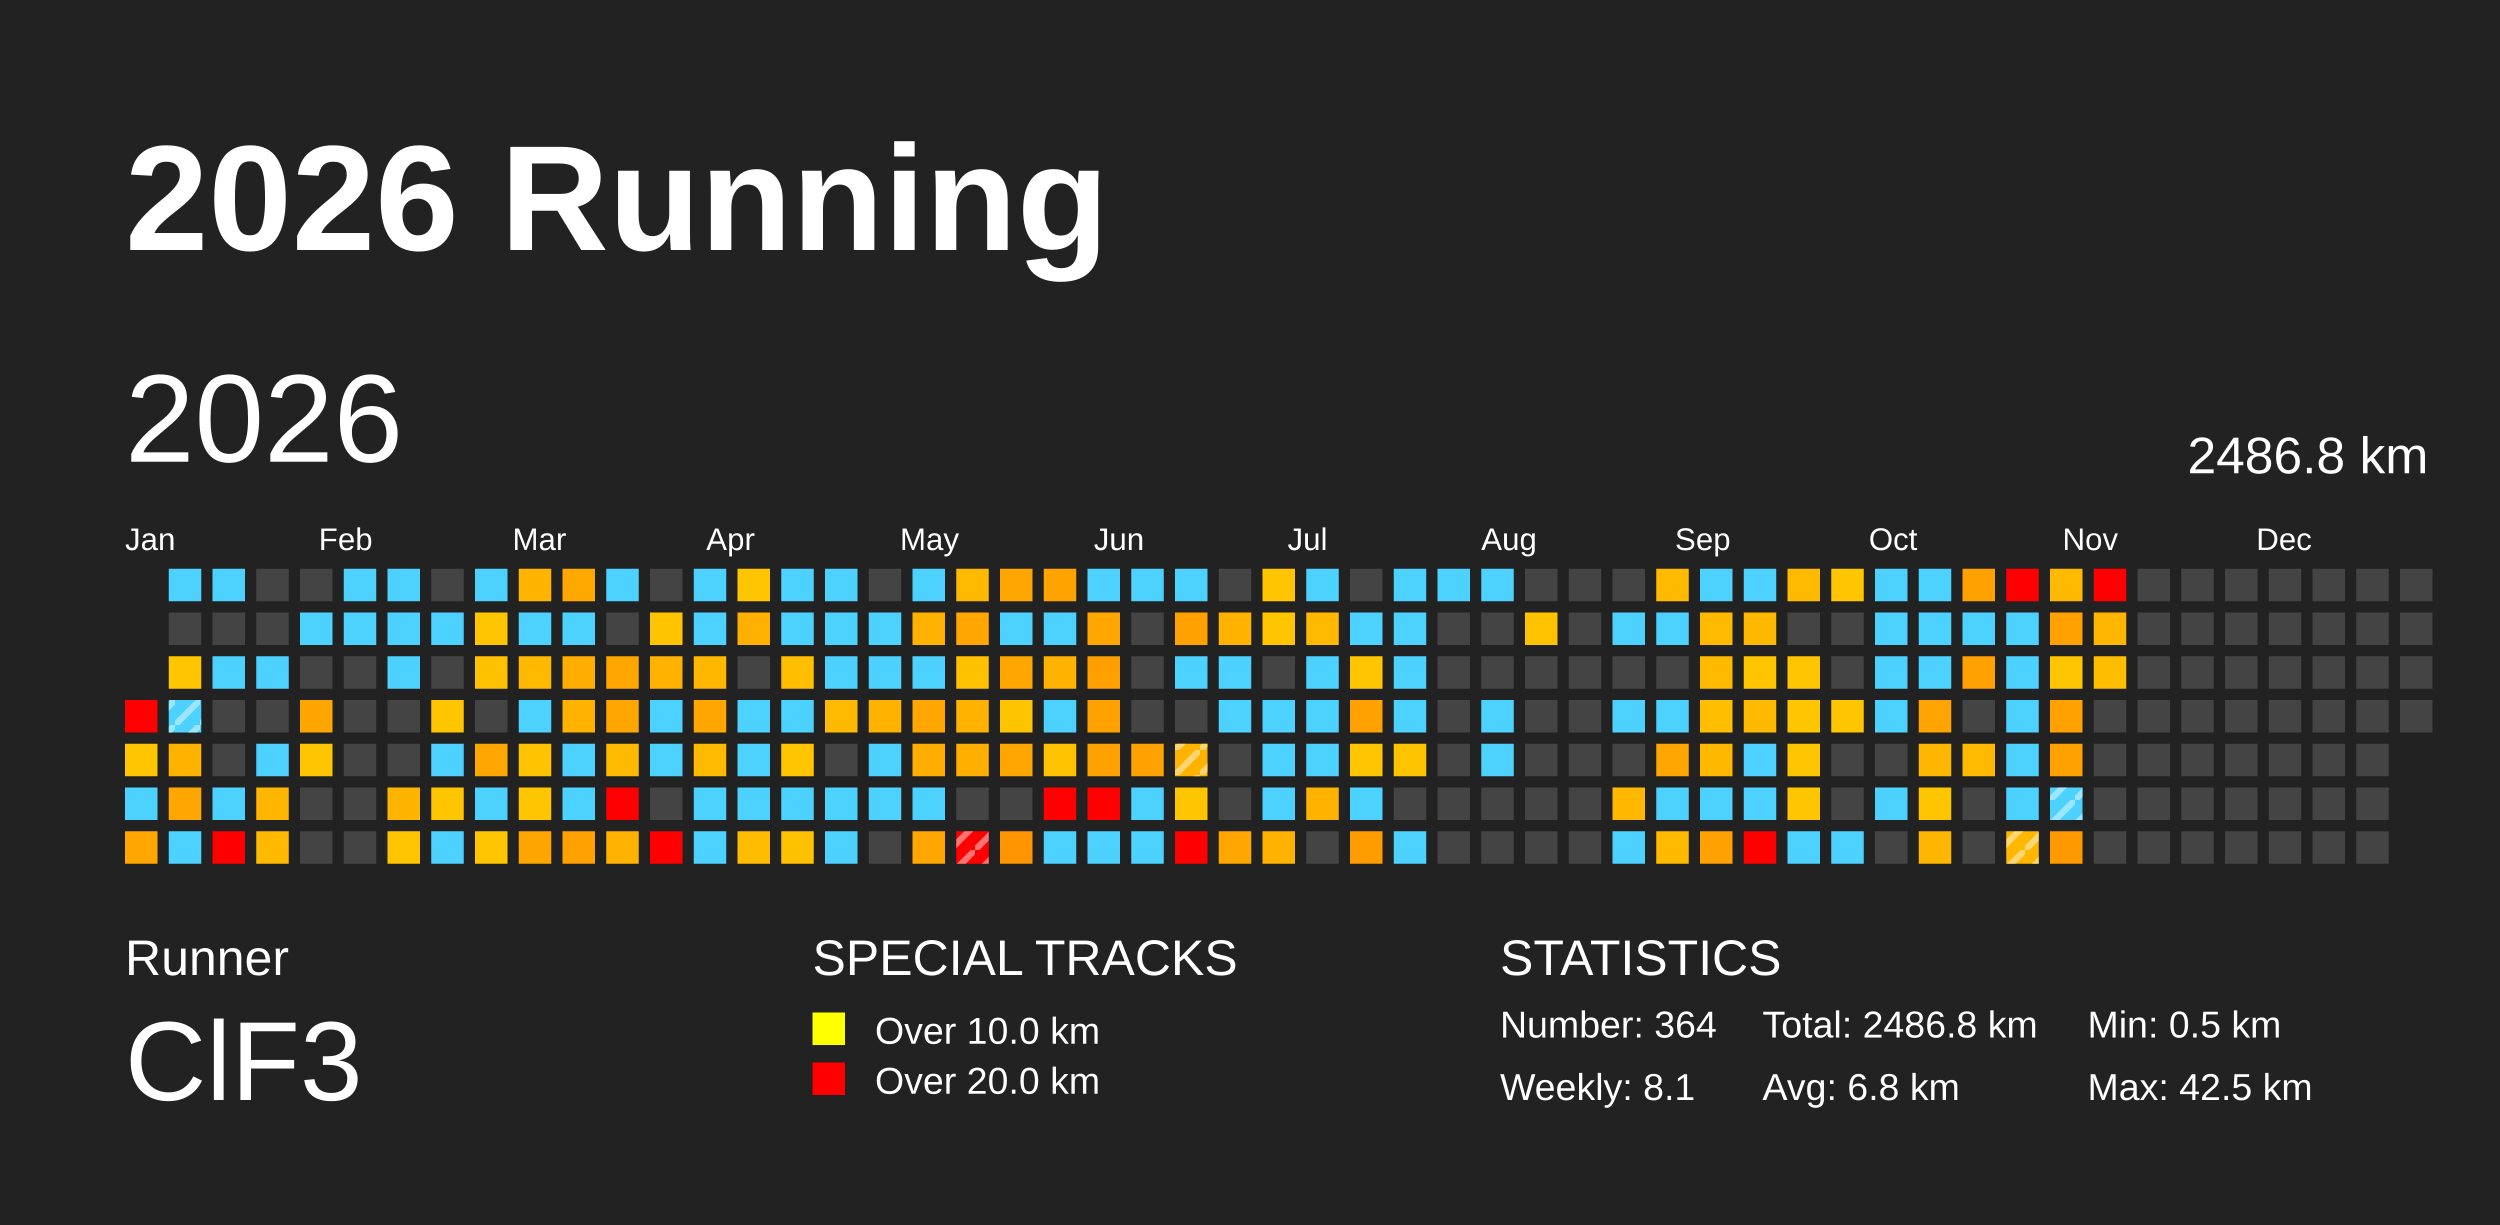
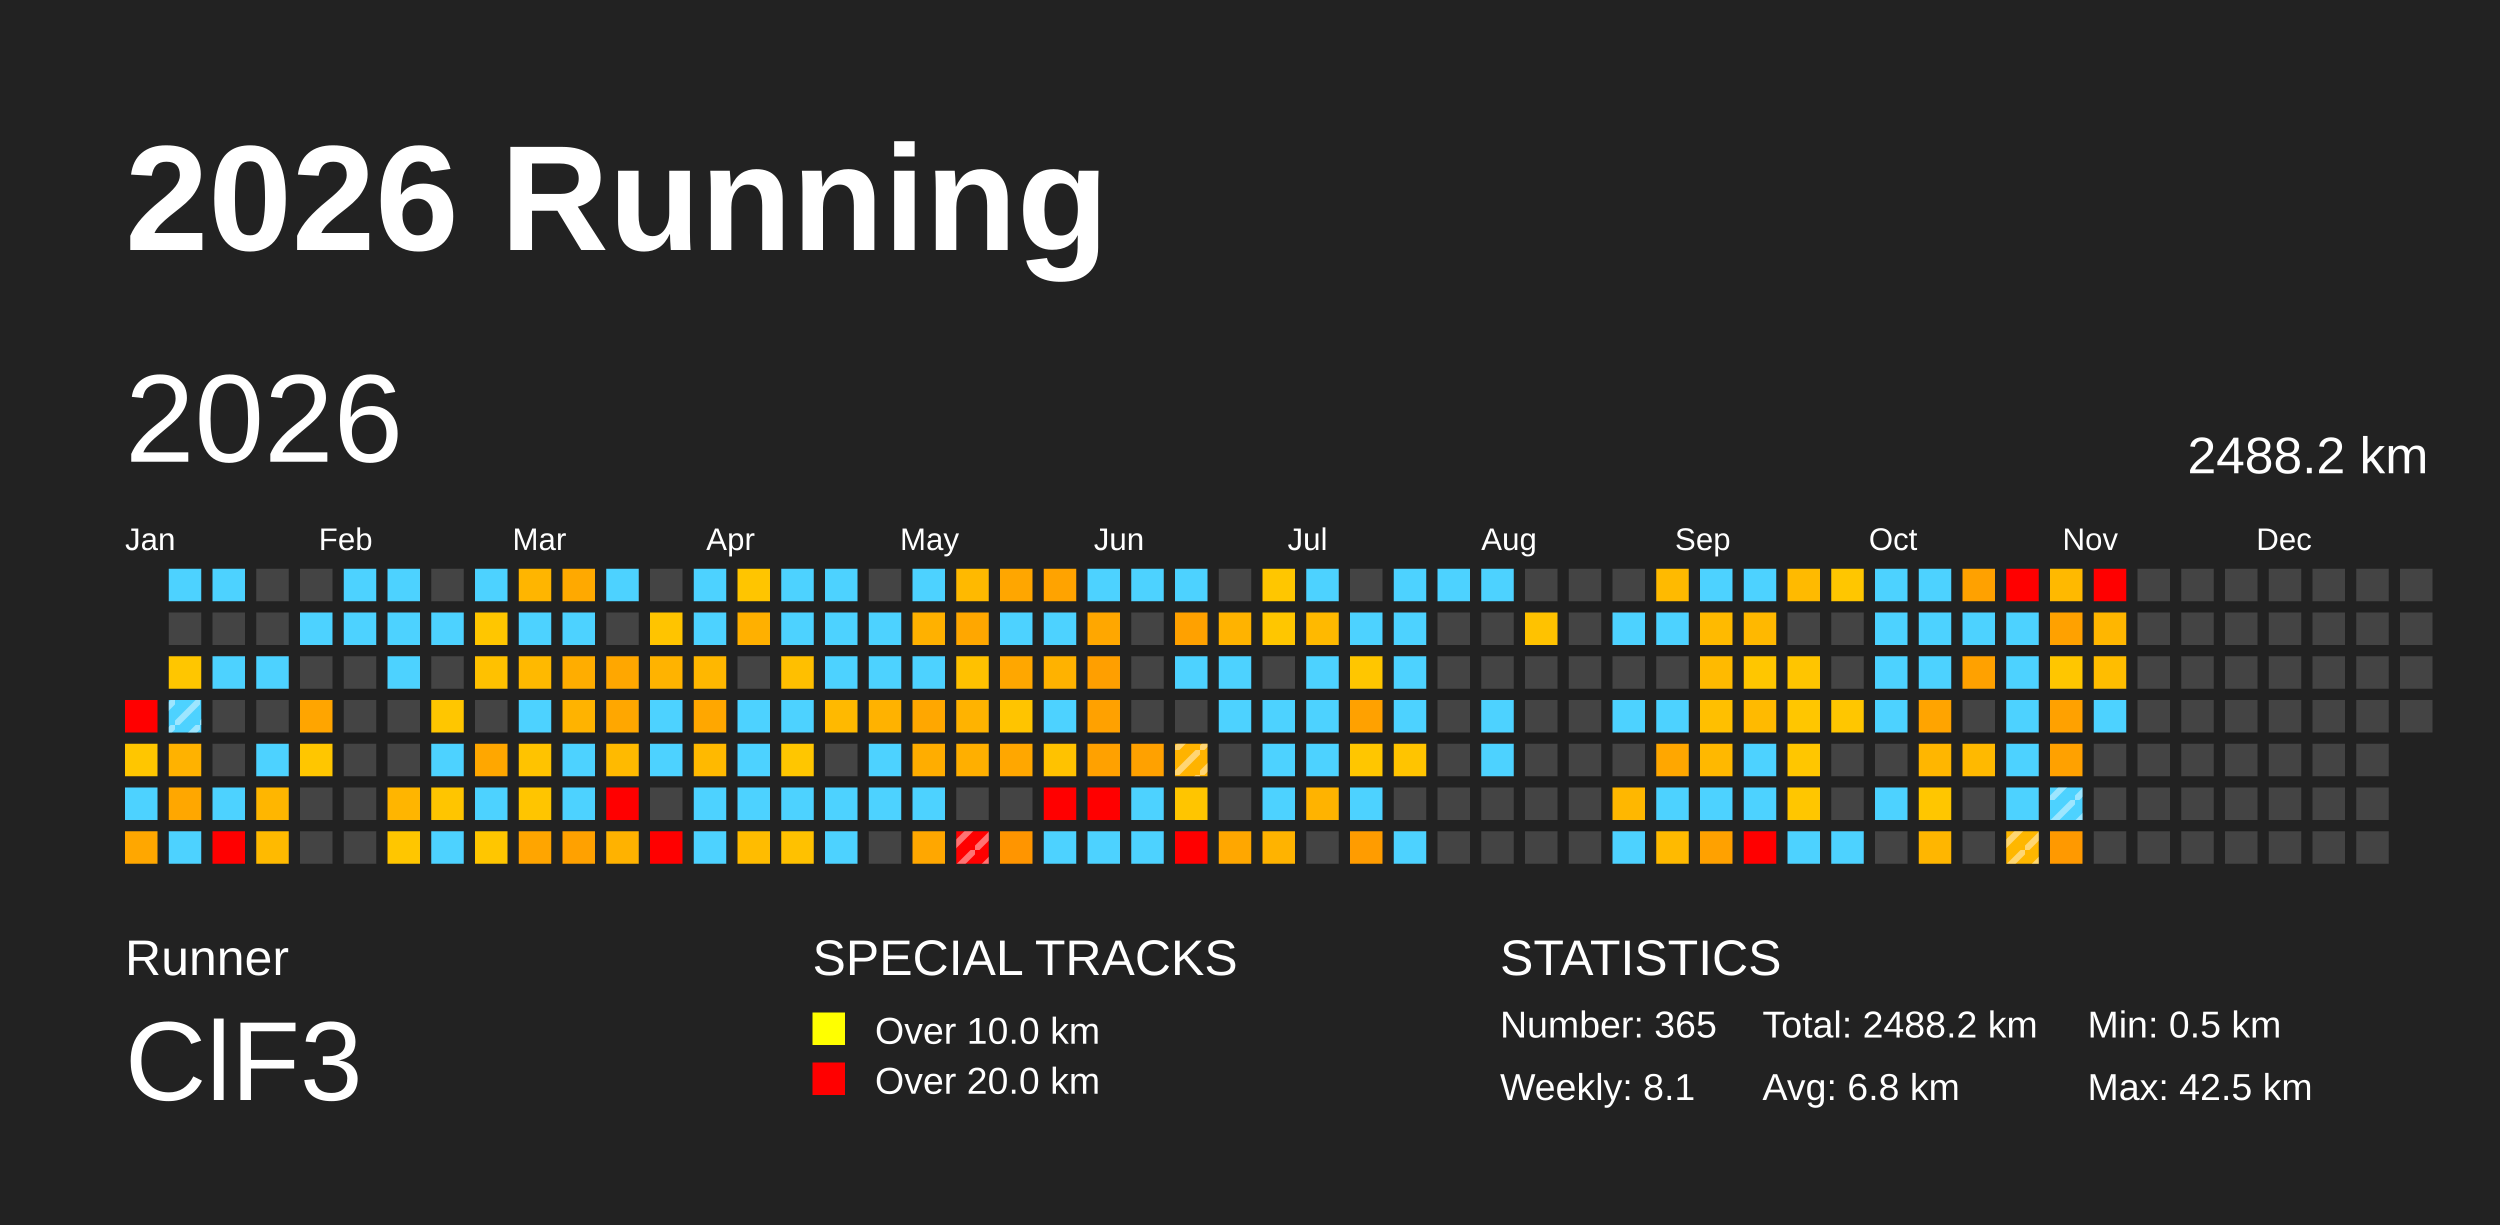
<svg xmlns="http://www.w3.org/2000/svg" baseProfile="full" height="98mm" version="1.1" viewBox="0,0,200,98" width="200mm">
  <defs>
    <pattern height="2" id="indoor-stripe" patternUnits="userSpaceOnUse" width="2">
      <line stroke="white" stroke-opacity="0.45" stroke-width="0.5" x1="0" x2="2" y1="2" y2="0" />
    </pattern>
  </defs>
  <rect fill="#222222" height="98" width="200" x="0" y="0" />
  <text fill="#FFFFFF" style="font-size:12px; font-family:Arial; font-weight:bold;" x="10" y="20">2026 Running</text>
  <text fill="#FFFFFF" style="font-size:4px; font-family:Arial" x="10" y="78">Runner</text>
  <text fill="#FFFFFF" style="font-size:9px; font-family:Arial" x="10" y="88">ClF3</text>
  <text fill="#FFFFFF" style="font-size:4px; font-family:Arial" x="65" y="78">SPECIAL TRACKS</text>
  <rect fill="yellow" height="2.6" width="2.6" x="65" y="81" />
  <text fill="#FFFFFF" style="font-size:3px; font-family:Arial" x="70" y="83.5">Over 10.0 km</text>
  <rect fill="red" height="2.6" width="2.6" x="65" y="85" />
  <text fill="#FFFFFF" style="font-size:3px; font-family:Arial" x="70" y="87.5">Over 20.0 km</text>
  <text fill="#FFFFFF" style="font-size:4px; font-family:Arial" x="120" y="78">STATISTICS</text>
-   <text fill="#FFFFFF" style="font-size:3px; font-family:Arial" x="120" y="83">Number: 364</text>
+   <text fill="#FFFFFF" style="font-size:3px; font-family:Arial" x="120" y="83">Number: 365</text>
  <text fill="#FFFFFF" style="font-size:3px; font-family:Arial" x="120" y="88">Weekly: 8.1</text>
-   <text fill="#FFFFFF" style="font-size:3px; font-family:Arial" x="141" y="83">Total: 2486.8 km</text>
+   <text fill="#FFFFFF" style="font-size:3px; font-family:Arial" x="141" y="83">Total: 2488.2 km</text>
  <text fill="#FFFFFF" style="font-size:3px; font-family:Arial" x="141" y="88">Avg: 6.8 km</text>
  <text fill="#FFFFFF" style="font-size:3px; font-family:Arial" x="167" y="83">Min: 0.5 km</text>
  <text fill="#FFFFFF" style="font-size:3px; font-family:Arial" x="167" y="88">Max: 42.5 km</text>
  <text dominant-baseline="hanging" fill="#FFFFFF" style="font-size:10.0px; font-family:Arial;" x="10" y="30">2026</text>
-   <text dominant-baseline="hanging" fill="#FFFFFF" style="font-size:4.125px; font-family:Arial;" x="175" y="35">2486.8 km</text>
+   <text dominant-baseline="hanging" fill="#FFFFFF" style="font-size:4.125px; font-family:Arial;" x="175" y="35">2488.2 km</text>
  <text fill="#FFFFFF" style="font-size:2.5px; font-family:Arial" x="10.0" y="44">Jan</text>
  <text fill="#FFFFFF" style="font-size:2.5px; font-family:Arial" x="25.5" y="44">Feb</text>
  <text fill="#FFFFFF" style="font-size:2.5px; font-family:Arial" x="41.0" y="44">Mar</text>
  <text fill="#FFFFFF" style="font-size:2.5px; font-family:Arial" x="56.5" y="44">Apr</text>
  <text fill="#FFFFFF" style="font-size:2.5px; font-family:Arial" x="72.0" y="44">May</text>
  <text fill="#FFFFFF" style="font-size:2.5px; font-family:Arial" x="87.5" y="44">Jun</text>
  <text fill="#FFFFFF" style="font-size:2.5px; font-family:Arial" x="103.0" y="44">Jul</text>
  <text fill="#FFFFFF" style="font-size:2.5px; font-family:Arial" x="118.5" y="44">Aug</text>
  <text fill="#FFFFFF" style="font-size:2.5px; font-family:Arial" x="134.0" y="44">Sep</text>
  <text fill="#FFFFFF" style="font-size:2.5px; font-family:Arial" x="149.5" y="44">Oct</text>
  <text fill="#FFFFFF" style="font-size:2.5px; font-family:Arial" x="165.0" y="44">Nov</text>
  <text fill="#FFFFFF" style="font-size:2.5px; font-family:Arial" x="180.5" y="44">Dec</text>
  <rect fill="red" height="2.6" width="2.6" x="10.0" y="56.0" />
  <rect fill="#ffc600" height="2.6" width="2.6" x="10.0" y="59.5" />
  <rect fill="#4dd2ff" height="2.6" width="2.6" x="10.0" y="63.0" />
  <rect fill="#ffa700" height="2.6" width="2.6" x="10.0" y="66.5" />
  <rect fill="#4dd2ff" height="2.6" width="2.6" x="13.5" y="45.5" />
  <rect fill="#444444" height="2.6" width="2.6" x="13.5" y="49.0" />
  <rect fill="#ffc600" height="2.6" width="2.6" x="13.5" y="52.5" />
  <rect fill="#4dd2ff" height="2.6" width="2.6" x="13.5" y="56.0" />
  <rect fill="url(#indoor-stripe)" height="2.6" style="pointer-events: none;" width="2.6" x="13.5" y="56.0" />
  <rect fill="#ffb200" height="2.6" width="2.6" x="13.5" y="59.5" />
  <rect fill="#ffa700" height="2.6" width="2.6" x="13.5" y="63.0" />
  <rect fill="#4dd2ff" height="2.6" width="2.6" x="13.5" y="66.5" />
  <rect fill="#4dd2ff" height="2.6" width="2.6" x="17.0" y="45.5" />
  <rect fill="#444444" height="2.6" width="2.6" x="17.0" y="49.0" />
  <rect fill="#4dd2ff" height="2.6" width="2.6" x="17.0" y="52.5" />
  <rect fill="#444444" height="2.6" width="2.6" x="17.0" y="56.0" />
  <rect fill="#444444" height="2.6" width="2.6" x="17.0" y="59.5" />
  <rect fill="#4dd2ff" height="2.6" width="2.6" x="17.0" y="63.0" />
  <rect fill="red" height="2.6" width="2.6" x="17.0" y="66.5" />
  <rect fill="#444444" height="2.6" width="2.6" x="20.5" y="45.5" />
  <rect fill="#444444" height="2.6" width="2.6" x="20.5" y="49.0" />
  <rect fill="#4dd2ff" height="2.6" width="2.6" x="20.5" y="52.5" />
  <rect fill="#444444" height="2.6" width="2.6" x="20.5" y="56.0" />
  <rect fill="#4dd2ff" height="2.6" width="2.6" x="20.5" y="59.5" />
  <rect fill="#ffb600" height="2.6" width="2.6" x="20.5" y="63.0" />
  <rect fill="#ffba00" height="2.6" width="2.6" x="20.5" y="66.5" />
  <rect fill="#444444" height="2.6" width="2.6" x="24.0" y="45.5" />
  <rect fill="#4dd2ff" height="2.6" width="2.6" x="24.0" y="49.0" />
  <rect fill="#444444" height="2.6" width="2.6" x="24.0" y="52.5" />
  <rect fill="#ffa500" height="2.6" width="2.6" x="24.0" y="56.0" />
  <rect fill="#ffc600" height="2.6" width="2.6" x="24.0" y="59.5" />
  <rect fill="#444444" height="2.6" width="2.6" x="24.0" y="63.0" />
  <rect fill="#444444" height="2.6" width="2.6" x="24.0" y="66.5" />
  <rect fill="#4dd2ff" height="2.6" width="2.6" x="27.5" y="45.5" />
  <rect fill="#4dd2ff" height="2.6" width="2.6" x="27.5" y="49.0" />
  <rect fill="#444444" height="2.6" width="2.6" x="27.5" y="52.5" />
  <rect fill="#444444" height="2.6" width="2.6" x="27.5" y="56.0" />
  <rect fill="#444444" height="2.6" width="2.6" x="27.5" y="59.5" />
  <rect fill="#444444" height="2.6" width="2.6" x="27.5" y="63.0" />
  <rect fill="#444444" height="2.6" width="2.6" x="27.5" y="66.5" />
  <rect fill="#4dd2ff" height="2.6" width="2.6" x="31.0" y="45.5" />
  <rect fill="#4dd2ff" height="2.6" width="2.6" x="31.0" y="49.0" />
  <rect fill="#4dd2ff" height="2.6" width="2.6" x="31.0" y="52.5" />
  <rect fill="#444444" height="2.6" width="2.6" x="31.0" y="56.0" />
  <rect fill="#444444" height="2.6" width="2.6" x="31.0" y="59.5" />
  <rect fill="#ffb500" height="2.6" width="2.6" x="31.0" y="63.0" />
  <rect fill="#ffc600" height="2.6" width="2.6" x="31.0" y="66.5" />
  <rect fill="#444444" height="2.6" width="2.6" x="34.5" y="45.5" />
  <rect fill="#4dd2ff" height="2.6" width="2.6" x="34.5" y="49.0" />
  <rect fill="#444444" height="2.6" width="2.6" x="34.5" y="52.5" />
  <rect fill="#ffc600" height="2.6" width="2.6" x="34.5" y="56.0" />
  <rect fill="#4dd2ff" height="2.6" width="2.6" x="34.5" y="59.5" />
  <rect fill="#ffc500" height="2.6" width="2.6" x="34.5" y="63.0" />
  <rect fill="#4dd2ff" height="2.6" width="2.6" x="34.5" y="66.5" />
  <rect fill="#4dd2ff" height="2.6" width="2.6" x="38.0" y="45.5" />
  <rect fill="#ffc600" height="2.6" width="2.6" x="38.0" y="49.0" />
  <rect fill="#ffc100" height="2.6" width="2.6" x="38.0" y="52.5" />
  <rect fill="#444444" height="2.6" width="2.6" x="38.0" y="56.0" />
  <rect fill="#ffa700" height="2.6" width="2.6" x="38.0" y="59.5" />
  <rect fill="#4dd2ff" height="2.6" width="2.6" x="38.0" y="63.0" />
  <rect fill="#ffc600" height="2.6" width="2.6" x="38.0" y="66.5" />
  <rect fill="#ffb500" height="2.6" width="2.6" x="41.5" y="45.5" />
  <rect fill="#4dd2ff" height="2.6" width="2.6" x="41.5" y="49.0" />
  <rect fill="#ffb900" height="2.6" width="2.6" x="41.5" y="52.5" />
  <rect fill="#4dd2ff" height="2.6" width="2.6" x="41.5" y="56.0" />
  <rect fill="#ffc300" height="2.6" width="2.6" x="41.5" y="59.5" />
  <rect fill="#ffc500" height="2.6" width="2.6" x="41.5" y="63.0" />
  <rect fill="#ffa500" height="2.6" width="2.6" x="41.5" y="66.5" />
  <rect fill="#ffa900" height="2.6" width="2.6" x="45.0" y="45.5" />
  <rect fill="#4dd2ff" height="2.6" width="2.6" x="45.0" y="49.0" />
  <rect fill="#ffad00" height="2.6" width="2.6" x="45.0" y="52.5" />
  <rect fill="#ffb300" height="2.6" width="2.6" x="45.0" y="56.0" />
  <rect fill="#4dd2ff" height="2.6" width="2.6" x="45.0" y="59.5" />
  <rect fill="#4dd2ff" height="2.6" width="2.6" x="45.0" y="63.0" />
  <rect fill="#ffa100" height="2.6" width="2.6" x="45.0" y="66.5" />
  <rect fill="#4dd2ff" height="2.6" width="2.6" x="48.5" y="45.5" />
  <rect fill="#444444" height="2.6" width="2.6" x="48.5" y="49.0" />
  <rect fill="#ffa700" height="2.6" width="2.6" x="48.5" y="52.5" />
  <rect fill="#ffa700" height="2.6" width="2.6" x="48.5" y="56.0" />
  <rect fill="#ffba00" height="2.6" width="2.6" x="48.5" y="59.5" />
  <rect fill="red" height="2.6" width="2.6" x="48.5" y="63.0" />
  <rect fill="#ffb200" height="2.6" width="2.6" x="48.5" y="66.5" />
  <rect fill="#444444" height="2.6" width="2.6" x="52.0" y="45.5" />
  <rect fill="#ffc400" height="2.6" width="2.6" x="52.0" y="49.0" />
  <rect fill="#ffb300" height="2.6" width="2.6" x="52.0" y="52.5" />
  <rect fill="#4dd2ff" height="2.6" width="2.6" x="52.0" y="56.0" />
  <rect fill="#4dd2ff" height="2.6" width="2.6" x="52.0" y="59.5" />
  <rect fill="#444444" height="2.6" width="2.6" x="52.0" y="63.0" />
  <rect fill="red" height="2.6" width="2.6" x="52.0" y="66.5" />
  <rect fill="#4dd2ff" height="2.6" width="2.6" x="55.5" y="45.5" />
  <rect fill="#4dd2ff" height="2.6" width="2.6" x="55.5" y="49.0" />
  <rect fill="#ffb700" height="2.6" width="2.6" x="55.5" y="52.5" />
  <rect fill="#ffa700" height="2.6" width="2.6" x="55.5" y="56.0" />
  <rect fill="#ffb900" height="2.6" width="2.6" x="55.5" y="59.5" />
  <rect fill="#4dd2ff" height="2.6" width="2.6" x="55.5" y="63.0" />
  <rect fill="#4dd2ff" height="2.6" width="2.6" x="55.5" y="66.5" />
  <rect fill="#ffc500" height="2.6" width="2.6" x="59.0" y="45.5" />
  <rect fill="#ffb000" height="2.6" width="2.6" x="59.0" y="49.0" />
  <rect fill="#444444" height="2.6" width="2.6" x="59.0" y="52.5" />
  <rect fill="#4dd2ff" height="2.6" width="2.6" x="59.0" y="56.0" />
  <rect fill="#4dd2ff" height="2.6" width="2.6" x="59.0" y="59.5" />
  <rect fill="#4dd2ff" height="2.6" width="2.6" x="59.0" y="63.0" />
  <rect fill="#ffbc00" height="2.6" width="2.6" x="59.0" y="66.5" />
  <rect fill="#4dd2ff" height="2.6" width="2.6" x="62.5" y="45.5" />
  <rect fill="#4dd2ff" height="2.6" width="2.6" x="62.5" y="49.0" />
  <rect fill="#ffbf00" height="2.6" width="2.6" x="62.5" y="52.5" />
  <rect fill="#4dd2ff" height="2.6" width="2.6" x="62.5" y="56.0" />
  <rect fill="#ffc600" height="2.6" width="2.6" x="62.5" y="59.5" />
  <rect fill="#4dd2ff" height="2.6" width="2.6" x="62.5" y="63.0" />
  <rect fill="#ffc100" height="2.6" width="2.6" x="62.5" y="66.5" />
  <rect fill="#4dd2ff" height="2.6" width="2.6" x="66.0" y="45.5" />
  <rect fill="#4dd2ff" height="2.6" width="2.6" x="66.0" y="49.0" />
  <rect fill="#4dd2ff" height="2.6" width="2.6" x="66.0" y="52.5" />
  <rect fill="#ffb900" height="2.6" width="2.6" x="66.0" y="56.0" />
  <rect fill="#444444" height="2.6" width="2.6" x="66.0" y="59.5" />
  <rect fill="#4dd2ff" height="2.6" width="2.6" x="66.0" y="63.0" />
  <rect fill="#4dd2ff" height="2.6" width="2.6" x="66.0" y="66.5" />
  <rect fill="#444444" height="2.6" width="2.6" x="69.5" y="45.5" />
  <rect fill="#4dd2ff" height="2.6" width="2.6" x="69.5" y="49.0" />
  <rect fill="#4dd2ff" height="2.6" width="2.6" x="69.5" y="52.5" />
  <rect fill="#ffb200" height="2.6" width="2.6" x="69.5" y="56.0" />
  <rect fill="#4dd2ff" height="2.6" width="2.6" x="69.5" y="59.5" />
  <rect fill="#4dd2ff" height="2.6" width="2.6" x="69.5" y="63.0" />
  <rect fill="#444444" height="2.6" width="2.6" x="69.5" y="66.5" />
  <rect fill="#4dd2ff" height="2.6" width="2.6" x="73.0" y="45.5" />
  <rect fill="#ffb100" height="2.6" width="2.6" x="73.0" y="49.0" />
  <rect fill="#4dd2ff" height="2.6" width="2.6" x="73.0" y="52.5" />
  <rect fill="#ffa700" height="2.6" width="2.6" x="73.0" y="56.0" />
  <rect fill="#ffad00" height="2.6" width="2.6" x="73.0" y="59.5" />
  <rect fill="#4dd2ff" height="2.6" width="2.6" x="73.0" y="63.0" />
  <rect fill="#ffa700" height="2.6" width="2.6" x="73.0" y="66.5" />
  <rect fill="#ffb900" height="2.6" width="2.6" x="76.5" y="45.5" />
  <rect fill="#ffa700" height="2.6" width="2.6" x="76.5" y="49.0" />
  <rect fill="#ffc100" height="2.6" width="2.6" x="76.5" y="52.5" />
  <rect fill="#ffb300" height="2.6" width="2.6" x="76.5" y="56.0" />
  <rect fill="#ffaf00" height="2.6" width="2.6" x="76.5" y="59.5" />
  <rect fill="#444444" height="2.6" width="2.6" x="76.5" y="63.0" />
  <rect fill="red" height="2.6" width="2.6" x="76.5" y="66.5" />
  <rect fill="url(#indoor-stripe)" height="2.6" style="pointer-events: none;" width="2.6" x="76.5" y="66.5" />
  <rect fill="#ffa600" height="2.6" width="2.6" x="80.0" y="45.5" />
  <rect fill="#4dd2ff" height="2.6" width="2.6" x="80.0" y="49.0" />
  <rect fill="#ffa700" height="2.6" width="2.6" x="80.0" y="52.5" />
  <rect fill="#ffc400" height="2.6" width="2.6" x="80.0" y="56.0" />
  <rect fill="#ffa700" height="2.6" width="2.6" x="80.0" y="59.5" />
  <rect fill="#444444" height="2.6" width="2.6" x="80.0" y="63.0" />
  <rect fill="#ff9500" height="2.6" width="2.6" x="80.0" y="66.5" />
  <rect fill="#ffa300" height="2.6" width="2.6" x="83.5" y="45.5" />
  <rect fill="#4dd2ff" height="2.6" width="2.6" x="83.5" y="49.0" />
  <rect fill="#ffb200" height="2.6" width="2.6" x="83.5" y="52.5" />
  <rect fill="#4dd2ff" height="2.6" width="2.6" x="83.5" y="56.0" />
  <rect fill="#ffc200" height="2.6" width="2.6" x="83.5" y="59.5" />
  <rect fill="red" height="2.6" width="2.6" x="83.5" y="63.0" />
  <rect fill="#4dd2ff" height="2.6" width="2.6" x="83.5" y="66.5" />
  <rect fill="#4dd2ff" height="2.6" width="2.6" x="87.0" y="45.5" />
  <rect fill="#ffa700" height="2.6" width="2.6" x="87.0" y="49.0" />
  <rect fill="#ff9f00" height="2.6" width="2.6" x="87.0" y="52.5" />
  <rect fill="#ffa100" height="2.6" width="2.6" x="87.0" y="56.0" />
  <rect fill="#ffa100" height="2.6" width="2.6" x="87.0" y="59.5" />
  <rect fill="red" height="2.6" width="2.6" x="87.0" y="63.0" />
  <rect fill="#4dd2ff" height="2.6" width="2.6" x="87.0" y="66.5" />
  <rect fill="#4dd2ff" height="2.6" width="2.6" x="90.5" y="45.5" />
  <rect fill="#444444" height="2.6" width="2.6" x="90.5" y="49.0" />
  <rect fill="#444444" height="2.6" width="2.6" x="90.5" y="52.5" />
  <rect fill="#444444" height="2.6" width="2.6" x="90.5" y="56.0" />
  <rect fill="#ffa100" height="2.6" width="2.6" x="90.5" y="59.5" />
  <rect fill="#4dd2ff" height="2.6" width="2.6" x="90.5" y="63.0" />
  <rect fill="#4dd2ff" height="2.6" width="2.6" x="90.5" y="66.5" />
  <rect fill="#4dd2ff" height="2.6" width="2.6" x="94.0" y="45.5" />
  <rect fill="#ffa100" height="2.6" width="2.6" x="94.0" y="49.0" />
  <rect fill="#4dd2ff" height="2.6" width="2.6" x="94.0" y="52.5" />
  <rect fill="#444444" height="2.6" width="2.6" x="94.0" y="56.0" />
  <rect fill="#ffb300" height="2.6" width="2.6" x="94.0" y="59.5" />
  <rect fill="url(#indoor-stripe)" height="2.6" style="pointer-events: none;" width="2.6" x="94.0" y="59.5" />
  <rect fill="#ffc500" height="2.6" width="2.6" x="94.0" y="63.0" />
  <rect fill="red" height="2.6" width="2.6" x="94.0" y="66.5" />
  <rect fill="#444444" height="2.6" width="2.6" x="97.5" y="45.5" />
  <rect fill="#ffb300" height="2.6" width="2.6" x="97.5" y="49.0" />
  <rect fill="#4dd2ff" height="2.6" width="2.6" x="97.5" y="52.5" />
  <rect fill="#4dd2ff" height="2.6" width="2.6" x="97.5" y="56.0" />
  <rect fill="#444444" height="2.6" width="2.6" x="97.5" y="59.5" />
  <rect fill="#444444" height="2.6" width="2.6" x="97.5" y="63.0" />
  <rect fill="#ffa700" height="2.6" width="2.6" x="97.5" y="66.5" />
  <rect fill="#ffc600" height="2.6" width="2.6" x="101.0" y="45.5" />
  <rect fill="#ffc600" height="2.6" width="2.6" x="101.0" y="49.0" />
  <rect fill="#444444" height="2.6" width="2.6" x="101.0" y="52.5" />
  <rect fill="#4dd2ff" height="2.6" width="2.6" x="101.0" y="56.0" />
  <rect fill="#4dd2ff" height="2.6" width="2.6" x="101.0" y="59.5" />
  <rect fill="#4dd2ff" height="2.6" width="2.6" x="101.0" y="63.0" />
  <rect fill="#ffb300" height="2.6" width="2.6" x="101.0" y="66.5" />
  <rect fill="#4dd2ff" height="2.6" width="2.6" x="104.5" y="45.5" />
  <rect fill="#ffb900" height="2.6" width="2.6" x="104.5" y="49.0" />
  <rect fill="#4dd2ff" height="2.6" width="2.6" x="104.5" y="52.5" />
  <rect fill="#4dd2ff" height="2.6" width="2.6" x="104.5" y="56.0" />
  <rect fill="#4dd2ff" height="2.6" width="2.6" x="104.5" y="59.5" />
  <rect fill="#ffb300" height="2.6" width="2.6" x="104.5" y="63.0" />
  <rect fill="#444444" height="2.6" width="2.6" x="104.5" y="66.5" />
  <rect fill="#444444" height="2.6" width="2.6" x="108.0" y="45.5" />
  <rect fill="#4dd2ff" height="2.6" width="2.6" x="108.0" y="49.0" />
  <rect fill="#ffc600" height="2.6" width="2.6" x="108.0" y="52.5" />
  <rect fill="#ffa100" height="2.6" width="2.6" x="108.0" y="56.0" />
  <rect fill="#ffc600" height="2.6" width="2.6" x="108.0" y="59.5" />
  <rect fill="#4dd2ff" height="2.6" width="2.6" x="108.0" y="63.0" />
  <rect fill="#ff9c00" height="2.6" width="2.6" x="108.0" y="66.5" />
  <rect fill="#4dd2ff" height="2.6" width="2.6" x="111.5" y="45.5" />
  <rect fill="#4dd2ff" height="2.6" width="2.6" x="111.5" y="49.0" />
  <rect fill="#4dd2ff" height="2.6" width="2.6" x="111.5" y="52.5" />
  <rect fill="#4dd2ff" height="2.6" width="2.6" x="111.5" y="56.0" />
  <rect fill="#ffc400" height="2.6" width="2.6" x="111.5" y="59.5" />
  <rect fill="#444444" height="2.6" width="2.6" x="111.5" y="63.0" />
  <rect fill="#4dd2ff" height="2.6" width="2.6" x="111.5" y="66.5" />
  <rect fill="#4dd2ff" height="2.6" width="2.6" x="115.0" y="45.5" />
  <rect fill="#444444" height="2.6" width="2.6" x="115.0" y="49.0" />
  <rect fill="#444444" height="2.6" width="2.6" x="115.0" y="52.5" />
  <rect fill="#444444" height="2.6" width="2.6" x="115.0" y="56.0" />
  <rect fill="#444444" height="2.6" width="2.6" x="115.0" y="59.5" />
  <rect fill="#444444" height="2.6" width="2.6" x="115.0" y="63.0" />
  <rect fill="#444444" height="2.6" width="2.6" x="115.0" y="66.5" />
  <rect fill="#4dd2ff" height="2.6" width="2.6" x="118.5" y="45.5" />
  <rect fill="#444444" height="2.6" width="2.6" x="118.5" y="49.0" />
  <rect fill="#444444" height="2.6" width="2.6" x="118.5" y="52.5" />
  <rect fill="#4dd2ff" height="2.6" width="2.6" x="118.5" y="56.0" />
  <rect fill="#4dd2ff" height="2.6" width="2.6" x="118.5" y="59.5" />
  <rect fill="#444444" height="2.6" width="2.6" x="118.5" y="63.0" />
  <rect fill="#444444" height="2.6" width="2.6" x="118.5" y="66.5" />
  <rect fill="#444444" height="2.6" width="2.6" x="122.0" y="45.5" />
  <rect fill="#ffc200" height="2.6" width="2.6" x="122.0" y="49.0" />
  <rect fill="#444444" height="2.6" width="2.6" x="122.0" y="52.5" />
  <rect fill="#444444" height="2.6" width="2.6" x="122.0" y="56.0" />
  <rect fill="#444444" height="2.6" width="2.6" x="122.0" y="59.5" />
  <rect fill="#444444" height="2.6" width="2.6" x="122.0" y="63.0" />
  <rect fill="#444444" height="2.6" width="2.6" x="122.0" y="66.5" />
  <rect fill="#444444" height="2.6" width="2.6" x="125.5" y="45.5" />
  <rect fill="#444444" height="2.6" width="2.6" x="125.5" y="49.0" />
  <rect fill="#444444" height="2.6" width="2.6" x="125.5" y="52.5" />
  <rect fill="#444444" height="2.6" width="2.6" x="125.5" y="56.0" />
  <rect fill="#444444" height="2.6" width="2.6" x="125.5" y="59.5" />
  <rect fill="#444444" height="2.6" width="2.6" x="125.5" y="63.0" />
  <rect fill="#444444" height="2.6" width="2.6" x="125.5" y="66.5" />
  <rect fill="#444444" height="2.6" width="2.6" x="129.0" y="45.5" />
  <rect fill="#4dd2ff" height="2.6" width="2.6" x="129.0" y="49.0" />
  <rect fill="#444444" height="2.6" width="2.6" x="129.0" y="52.5" />
  <rect fill="#4dd2ff" height="2.6" width="2.6" x="129.0" y="56.0" />
  <rect fill="#444444" height="2.6" width="2.6" x="129.0" y="59.5" />
  <rect fill="#ffb700" height="2.6" width="2.6" x="129.0" y="63.0" />
  <rect fill="#4dd2ff" height="2.6" width="2.6" x="129.0" y="66.5" />
  <rect fill="#ffba00" height="2.6" width="2.6" x="132.5" y="45.5" />
  <rect fill="#4dd2ff" height="2.6" width="2.6" x="132.5" y="49.0" />
  <rect fill="#444444" height="2.6" width="2.6" x="132.5" y="52.5" />
  <rect fill="#4dd2ff" height="2.6" width="2.6" x="132.5" y="56.0" />
  <rect fill="#ffa700" height="2.6" width="2.6" x="132.5" y="59.5" />
  <rect fill="#4dd2ff" height="2.6" width="2.6" x="132.5" y="63.0" />
  <rect fill="#ffba00" height="2.6" width="2.6" x="132.5" y="66.5" />
  <rect fill="#4dd2ff" height="2.6" width="2.6" x="136.0" y="45.5" />
  <rect fill="#ffba00" height="2.6" width="2.6" x="136.0" y="49.0" />
  <rect fill="#ffba00" height="2.6" width="2.6" x="136.0" y="52.5" />
  <rect fill="#ffbf00" height="2.6" width="2.6" x="136.0" y="56.0" />
  <rect fill="#ffb800" height="2.6" width="2.6" x="136.0" y="59.5" />
  <rect fill="#4dd2ff" height="2.6" width="2.6" x="136.0" y="63.0" />
  <rect fill="#ffa100" height="2.6" width="2.6" x="136.0" y="66.5" />
  <rect fill="#4dd2ff" height="2.6" width="2.6" x="139.5" y="45.5" />
  <rect fill="#ffb800" height="2.6" width="2.6" x="139.5" y="49.0" />
  <rect fill="#ffc600" height="2.6" width="2.6" x="139.5" y="52.5" />
  <rect fill="#ffba00" height="2.6" width="2.6" x="139.5" y="56.0" />
  <rect fill="#4dd2ff" height="2.6" width="2.6" x="139.5" y="59.5" />
  <rect fill="#4dd2ff" height="2.6" width="2.6" x="139.5" y="63.0" />
  <rect fill="red" height="2.6" width="2.6" x="139.5" y="66.5" />
  <rect fill="#ffba00" height="2.6" width="2.6" x="143.0" y="45.5" />
  <rect fill="#444444" height="2.6" width="2.6" x="143.0" y="49.0" />
  <rect fill="#ffc500" height="2.6" width="2.6" x="143.0" y="52.5" />
  <rect fill="#ffc600" height="2.6" width="2.6" x="143.0" y="56.0" />
  <rect fill="#ffc600" height="2.6" width="2.6" x="143.0" y="59.5" />
  <rect fill="#ffc600" height="2.6" width="2.6" x="143.0" y="63.0" />
  <rect fill="#4dd2ff" height="2.6" width="2.6" x="143.0" y="66.5" />
  <rect fill="#ffc600" height="2.6" width="2.6" x="146.5" y="45.5" />
  <rect fill="#444444" height="2.6" width="2.6" x="146.5" y="49.0" />
  <rect fill="#444444" height="2.6" width="2.6" x="146.5" y="52.5" />
  <rect fill="#ffc600" height="2.6" width="2.6" x="146.5" y="56.0" />
  <rect fill="#444444" height="2.6" width="2.6" x="146.5" y="59.5" />
  <rect fill="#444444" height="2.6" width="2.6" x="146.5" y="63.0" />
  <rect fill="#4dd2ff" height="2.6" width="2.6" x="146.5" y="66.5" />
  <rect fill="#4dd2ff" height="2.6" width="2.6" x="150.0" y="45.5" />
  <rect fill="#4dd2ff" height="2.6" width="2.6" x="150.0" y="49.0" />
  <rect fill="#4dd2ff" height="2.6" width="2.6" x="150.0" y="52.5" />
  <rect fill="#4dd2ff" height="2.6" width="2.6" x="150.0" y="56.0" />
  <rect fill="#444444" height="2.6" width="2.6" x="150.0" y="59.5" />
  <rect fill="#4dd2ff" height="2.6" width="2.6" x="150.0" y="63.0" />
  <rect fill="#444444" height="2.6" width="2.6" x="150.0" y="66.5" />
  <rect fill="#4dd2ff" height="2.6" width="2.6" x="153.5" y="45.5" />
  <rect fill="#4dd2ff" height="2.6" width="2.6" x="153.5" y="49.0" />
  <rect fill="#4dd2ff" height="2.6" width="2.6" x="153.5" y="52.5" />
  <rect fill="#ffa400" height="2.6" width="2.6" x="153.5" y="56.0" />
  <rect fill="#ffb600" height="2.6" width="2.6" x="153.5" y="59.5" />
  <rect fill="#ffc600" height="2.6" width="2.6" x="153.5" y="63.0" />
  <rect fill="#ffb600" height="2.6" width="2.6" x="153.5" y="66.5" />
  <rect fill="#ffa100" height="2.6" width="2.6" x="157.0" y="45.5" />
  <rect fill="#4dd2ff" height="2.6" width="2.6" x="157.0" y="49.0" />
  <rect fill="#ffa100" height="2.6" width="2.6" x="157.0" y="52.5" />
  <rect fill="#444444" height="2.6" width="2.6" x="157.0" y="56.0" />
  <rect fill="#ffb900" height="2.6" width="2.6" x="157.0" y="59.5" />
  <rect fill="#444444" height="2.6" width="2.6" x="157.0" y="63.0" />
  <rect fill="#444444" height="2.6" width="2.6" x="157.0" y="66.5" />
  <rect fill="red" height="2.6" width="2.6" x="160.5" y="45.5" />
  <rect fill="#4dd2ff" height="2.6" width="2.6" x="160.5" y="49.0" />
  <rect fill="#4dd2ff" height="2.6" width="2.6" x="160.5" y="52.5" />
  <rect fill="#4dd2ff" height="2.6" width="2.6" x="160.5" y="56.0" />
  <rect fill="#4dd2ff" height="2.6" width="2.6" x="160.5" y="59.5" />
  <rect fill="#4dd2ff" height="2.6" width="2.6" x="160.5" y="63.0" />
  <rect fill="#ffb700" height="2.6" width="2.6" x="160.5" y="66.5" />
  <rect fill="url(#indoor-stripe)" height="2.6" style="pointer-events: none;" width="2.6" x="160.5" y="66.5" />
  <rect fill="#ffb900" height="2.6" width="2.6" x="164.0" y="45.5" />
  <rect fill="#ffa100" height="2.6" width="2.6" x="164.0" y="49.0" />
  <rect fill="#ffc600" height="2.6" width="2.6" x="164.0" y="52.5" />
  <rect fill="#ffa100" height="2.6" width="2.6" x="164.0" y="56.0" />
  <rect fill="#ffa100" height="2.6" width="2.6" x="164.0" y="59.5" />
  <rect fill="#4dd2ff" height="2.6" width="2.6" x="164.0" y="63.0" />
  <rect fill="url(#indoor-stripe)" height="2.6" style="pointer-events: none;" width="2.6" x="164.0" y="63.0" />
  <rect fill="#ff9900" height="2.6" width="2.6" x="164.0" y="66.5" />
  <rect fill="red" height="2.6" width="2.6" x="167.5" y="45.5" />
  <rect fill="#ffb600" height="2.6" width="2.6" x="167.5" y="49.0" />
  <rect fill="#ffbd00" height="2.6" width="2.6" x="167.5" y="52.5" />
-   <rect fill="#444444" height="2.6" width="2.6" x="167.5" y="56.0" />
+   <rect fill="#4dd2ff" height="2.6" width="2.6" x="167.5" y="56.0" />
  <rect fill="#444444" height="2.6" width="2.6" x="167.5" y="59.5" />
  <rect fill="#444444" height="2.6" width="2.6" x="167.5" y="63.0" />
  <rect fill="#444444" height="2.6" width="2.6" x="167.5" y="66.5" />
  <rect fill="#444444" height="2.6" width="2.6" x="171.0" y="45.5" />
  <rect fill="#444444" height="2.6" width="2.6" x="171.0" y="49.0" />
  <rect fill="#444444" height="2.6" width="2.6" x="171.0" y="52.5" />
  <rect fill="#444444" height="2.6" width="2.6" x="171.0" y="56.0" />
  <rect fill="#444444" height="2.6" width="2.6" x="171.0" y="59.5" />
  <rect fill="#444444" height="2.6" width="2.6" x="171.0" y="63.0" />
  <rect fill="#444444" height="2.6" width="2.6" x="171.0" y="66.5" />
  <rect fill="#444444" height="2.6" width="2.6" x="174.5" y="45.5" />
  <rect fill="#444444" height="2.6" width="2.6" x="174.5" y="49.0" />
  <rect fill="#444444" height="2.6" width="2.6" x="174.5" y="52.5" />
  <rect fill="#444444" height="2.6" width="2.6" x="174.5" y="56.0" />
  <rect fill="#444444" height="2.6" width="2.6" x="174.5" y="59.5" />
  <rect fill="#444444" height="2.6" width="2.6" x="174.5" y="63.0" />
  <rect fill="#444444" height="2.6" width="2.6" x="174.5" y="66.5" />
  <rect fill="#444444" height="2.6" width="2.6" x="178.0" y="45.5" />
  <rect fill="#444444" height="2.6" width="2.6" x="178.0" y="49.0" />
  <rect fill="#444444" height="2.6" width="2.6" x="178.0" y="52.5" />
  <rect fill="#444444" height="2.6" width="2.6" x="178.0" y="56.0" />
  <rect fill="#444444" height="2.6" width="2.6" x="178.0" y="59.5" />
  <rect fill="#444444" height="2.6" width="2.6" x="178.0" y="63.0" />
  <rect fill="#444444" height="2.6" width="2.6" x="178.0" y="66.5" />
  <rect fill="#444444" height="2.6" width="2.6" x="181.5" y="45.5" />
  <rect fill="#444444" height="2.6" width="2.6" x="181.5" y="49.0" />
  <rect fill="#444444" height="2.6" width="2.6" x="181.5" y="52.5" />
  <rect fill="#444444" height="2.6" width="2.6" x="181.5" y="56.0" />
  <rect fill="#444444" height="2.6" width="2.6" x="181.5" y="59.5" />
  <rect fill="#444444" height="2.6" width="2.6" x="181.5" y="63.0" />
  <rect fill="#444444" height="2.6" width="2.6" x="181.5" y="66.5" />
  <rect fill="#444444" height="2.6" width="2.6" x="185.0" y="45.5" />
  <rect fill="#444444" height="2.6" width="2.6" x="185.0" y="49.0" />
  <rect fill="#444444" height="2.6" width="2.6" x="185.0" y="52.5" />
  <rect fill="#444444" height="2.6" width="2.6" x="185.0" y="56.0" />
  <rect fill="#444444" height="2.6" width="2.6" x="185.0" y="59.5" />
  <rect fill="#444444" height="2.6" width="2.6" x="185.0" y="63.0" />
  <rect fill="#444444" height="2.6" width="2.6" x="185.0" y="66.5" />
  <rect fill="#444444" height="2.6" width="2.6" x="188.5" y="45.5" />
  <rect fill="#444444" height="2.6" width="2.6" x="188.5" y="49.0" />
  <rect fill="#444444" height="2.6" width="2.6" x="188.5" y="52.5" />
  <rect fill="#444444" height="2.6" width="2.6" x="188.5" y="56.0" />
  <rect fill="#444444" height="2.6" width="2.6" x="188.5" y="59.5" />
  <rect fill="#444444" height="2.6" width="2.6" x="188.5" y="63.0" />
  <rect fill="#444444" height="2.6" width="2.6" x="188.5" y="66.5" />
  <rect fill="#444444" height="2.6" width="2.6" x="192.0" y="45.5" />
  <rect fill="#444444" height="2.6" width="2.6" x="192.0" y="49.0" />
  <rect fill="#444444" height="2.6" width="2.6" x="192.0" y="52.5" />
  <rect fill="#444444" height="2.6" width="2.6" x="192.0" y="56.0" />
</svg>
